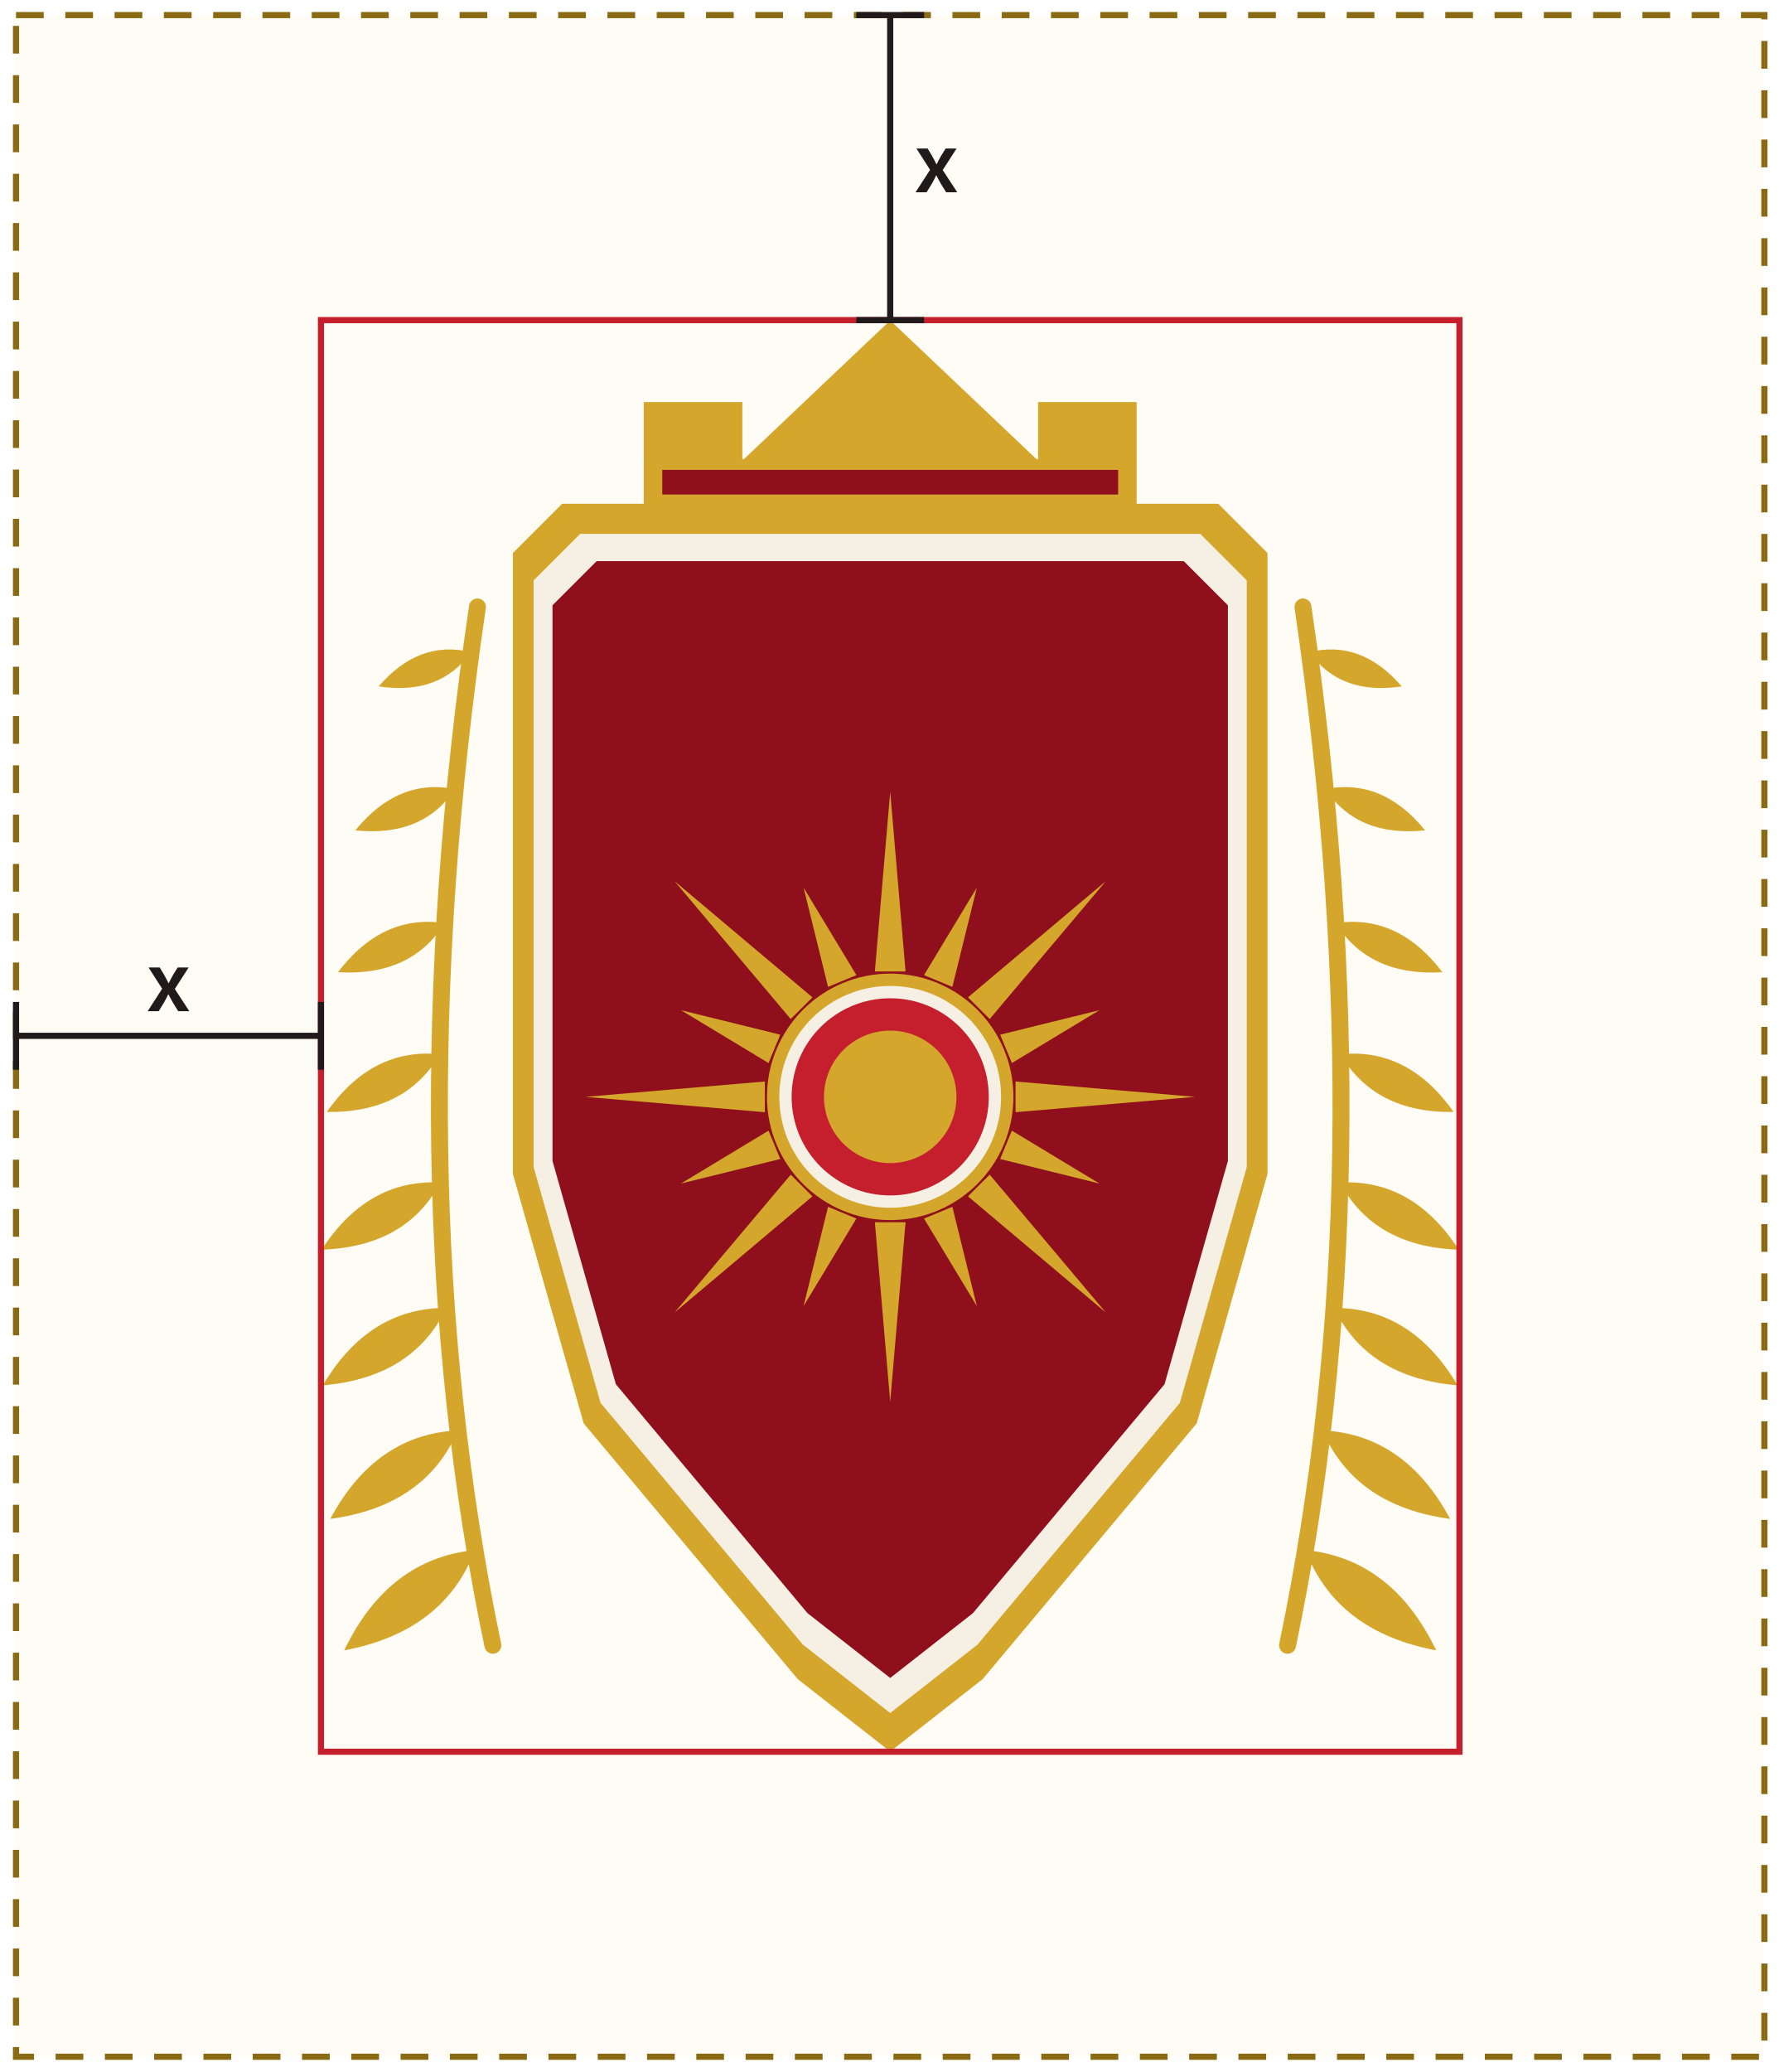
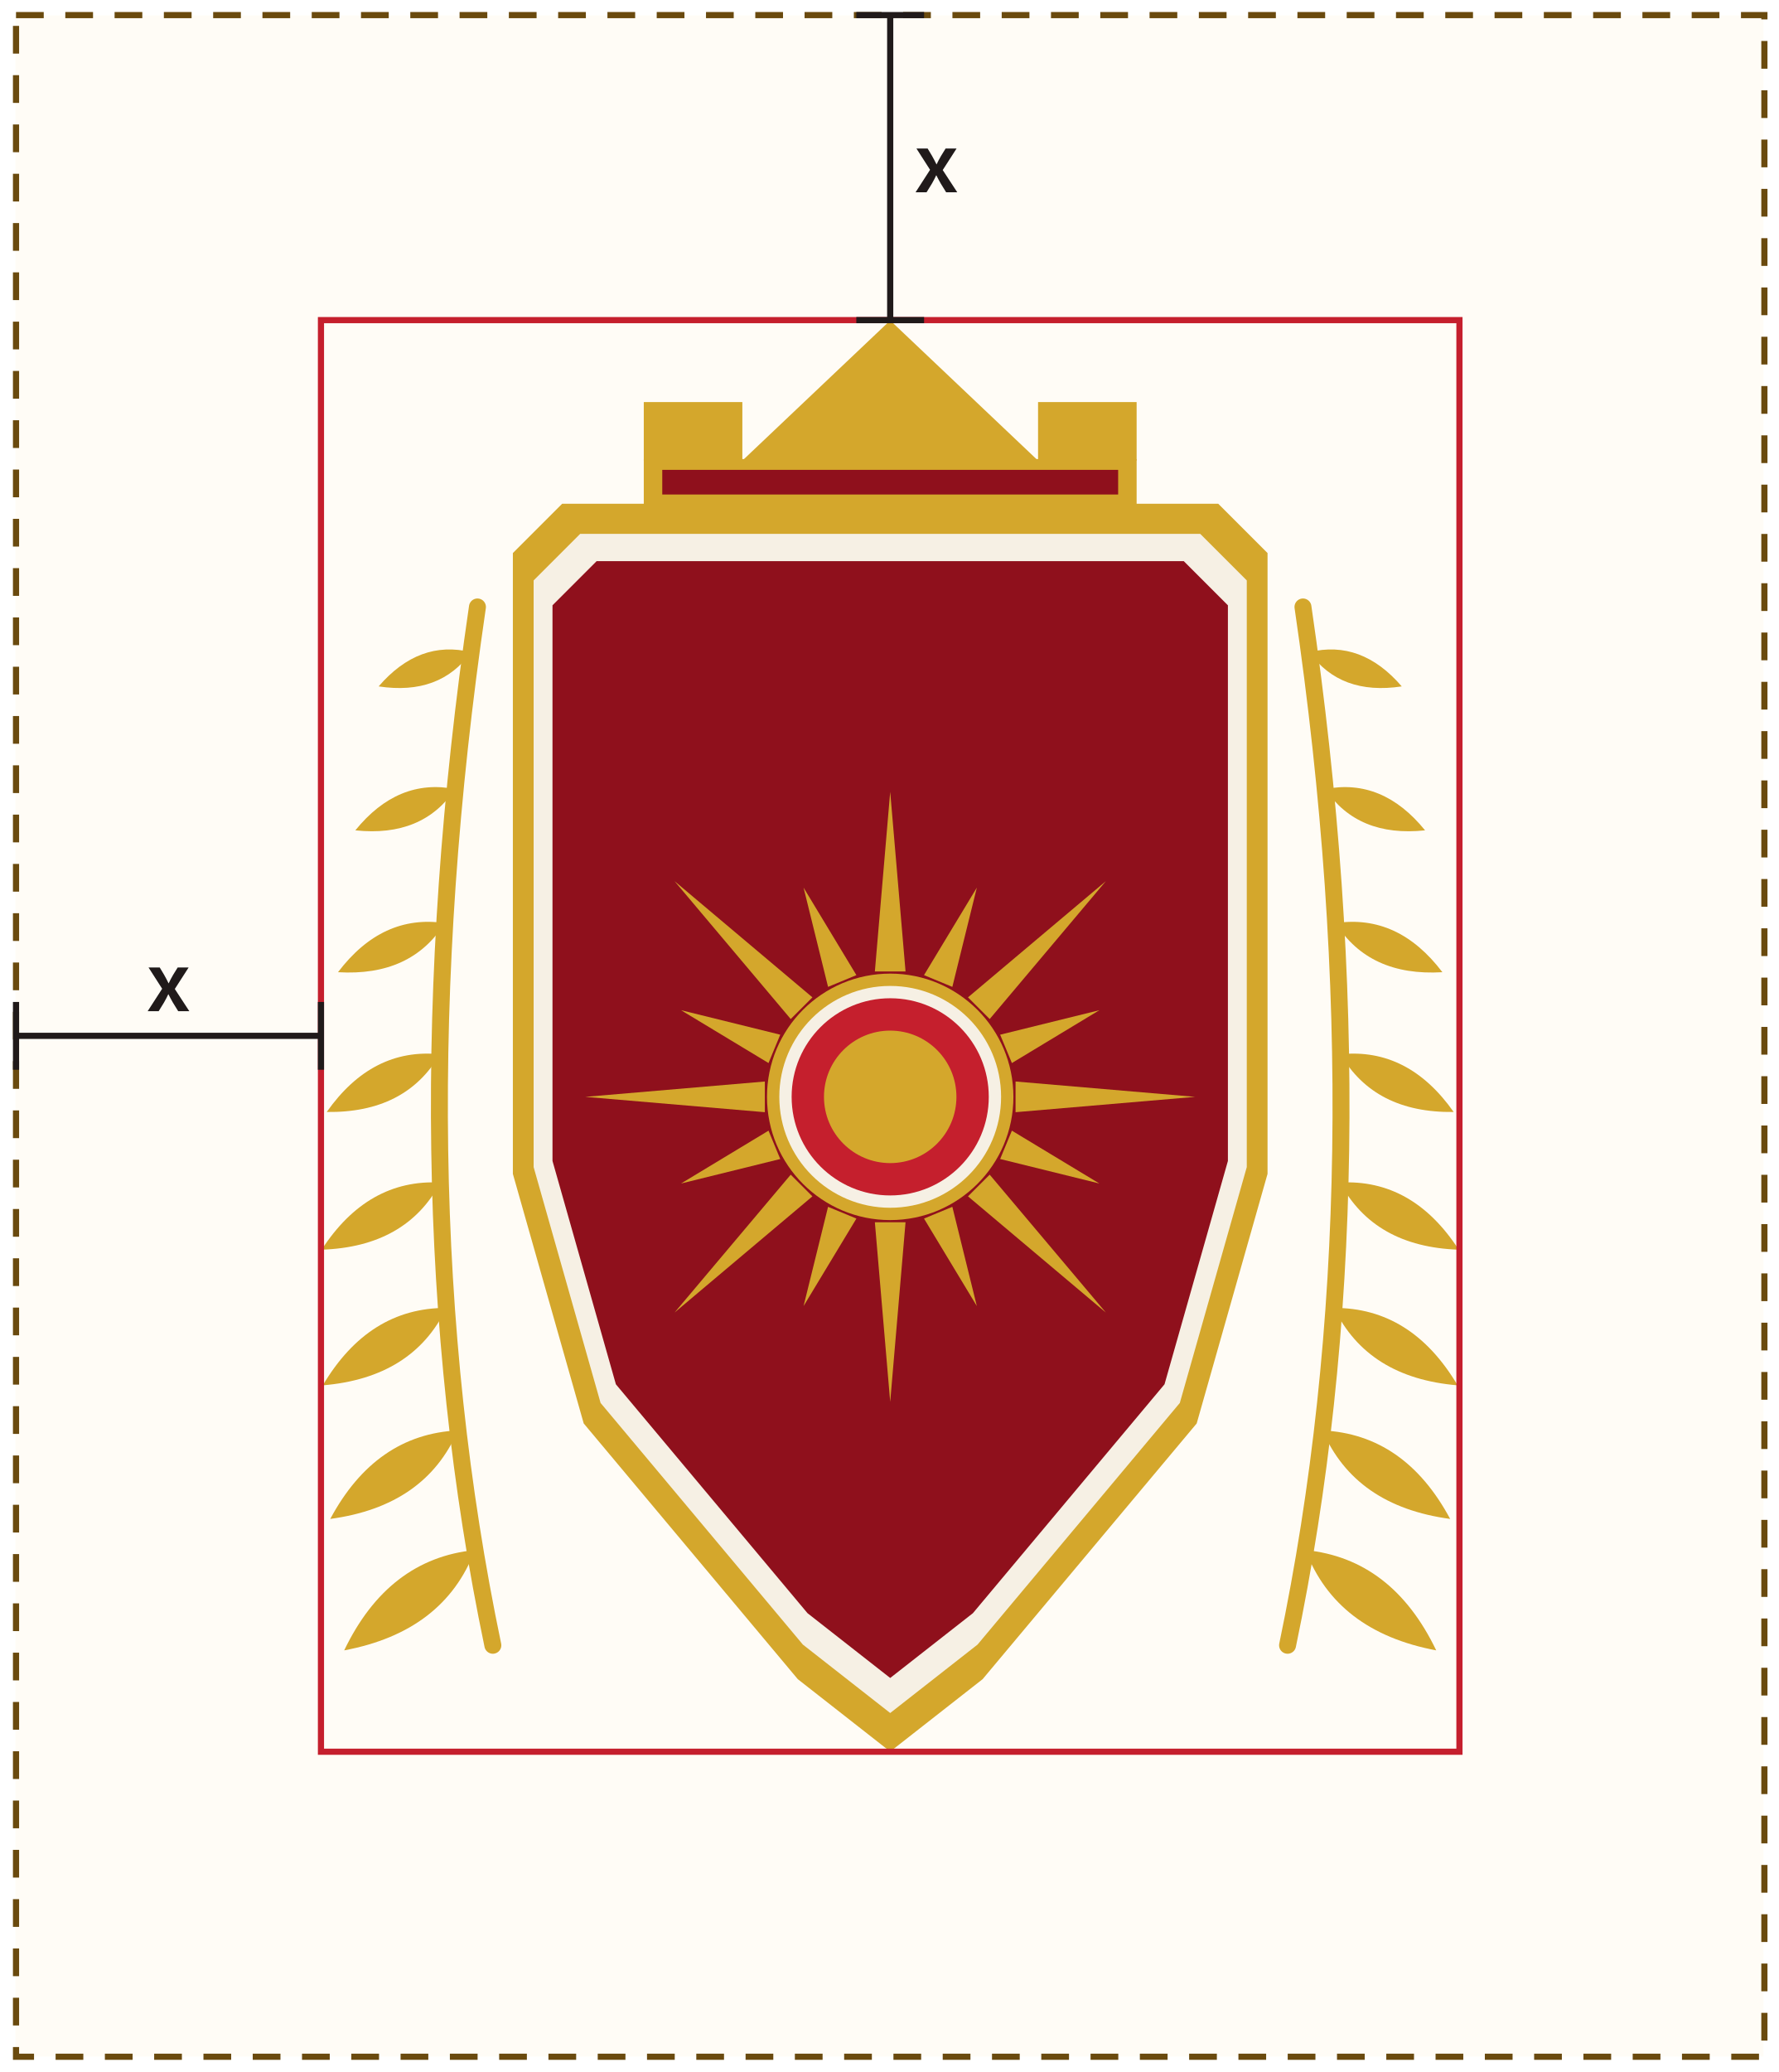
<svg xmlns="http://www.w3.org/2000/svg" viewBox="-78 -122 1155 1345" role="img" aria-label="Aire de respiration">
  <rect x="-68" y="-112" width="1135" height="1325" fill="#FFFCF6" />
  <path d="M242,946 Q178,640 232,272" fill="none" stroke="#D4A72C" stroke-width="11" stroke-linecap="round" />
  <path d="M0,0 Q48.15,-29.8 107,0 Q48.15,29.8 0,0 Z" fill="#D4A72C" transform="translate(230.38,884.18) rotate(-217.49)" />
  <path d="M0,0 Q45.39,-28.33 100.86,0 Q45.39,28.33 0,0 Z" fill="#D4A72C" transform="translate(219.33,806.53) rotate(-214.72)" />
  <path d="M0,0 Q42.62,-26.85 94.71,0 Q42.62,26.85 0,0 Z" fill="#D4A72C" transform="translate(211.85,727.01) rotate(-212.05)" />
  <path d="M0,0 Q39.86,-25.38 88.57,0 Q39.86,25.38 0,0 Z" fill="#D4A72C" transform="translate(207.93,645.62) rotate(-209.49)" />
  <path d="M0,0 Q37.09,-23.9 82.43,0 Q37.09,23.9 0,0 Z" fill="#D4A72C" transform="translate(207.57,562.36) rotate(-207.03)" />
  <path d="M0,0 Q34.33,-22.43 76.29,0 Q34.33,22.43 0,0 Z" fill="#D4A72C" transform="translate(210.78,477.22) rotate(-204.69)" />
  <path d="M0,0 Q31.56,-20.95 70.14,0 Q31.56,20.95 0,0 Z" fill="#D4A72C" transform="translate(217.54,390.22) rotate(-202.45)" />
  <path d="M0,0 Q28.8,-19.48 64,0 Q28.8,19.48 0,0 Z" fill="#D4A72C" transform="translate(227.87,301.34) rotate(-200.32)" />
  <path d="M758,946 Q822,640 768,272" fill="none" stroke="#D4A72C" stroke-width="11" stroke-linecap="round" />
  <path d="M0,0 Q48.15,-29.8 107,0 Q48.15,29.8 0,0 Z" fill="#D4A72C" transform="translate(769.62,884.18) rotate(37.49)" />
  <path d="M0,0 Q45.39,-28.33 100.86,0 Q45.39,28.33 0,0 Z" fill="#D4A72C" transform="translate(780.67,806.53) rotate(34.72)" />
  <path d="M0,0 Q42.62,-26.85 94.71,0 Q42.62,26.85 0,0 Z" fill="#D4A72C" transform="translate(788.15,727.01) rotate(32.05)" />
  <path d="M0,0 Q39.86,-25.38 88.57,0 Q39.86,25.38 0,0 Z" fill="#D4A72C" transform="translate(792.07,645.62) rotate(29.49)" />
  <path d="M0,0 Q37.09,-23.9 82.43,0 Q37.09,23.9 0,0 Z" fill="#D4A72C" transform="translate(792.43,562.36) rotate(27.03)" />
  <path d="M0,0 Q34.33,-22.43 76.29,0 Q34.33,22.43 0,0 Z" fill="#D4A72C" transform="translate(789.22,477.22) rotate(24.69)" />
  <path d="M0,0 Q31.56,-20.95 70.14,0 Q31.56,20.95 0,0 Z" fill="#D4A72C" transform="translate(782.46,390.22) rotate(22.45)" />
  <path d="M0,0 Q28.8,-19.48 64,0 Q28.8,19.48 0,0 Z" fill="#D4A72C" transform="translate(772.13,301.34) rotate(20.32)" />
  <rect x="340" y="176" width="320" height="30" fill="#D4A72C" />
  <rect x="352" y="183" width="296" height="16" fill="#8F101C" />
  <polygon points="404,177 500,86 596,177" fill="#D4A72C" />
  <polygon points="340,177 340,139 404,139 404,177" fill="#D4A72C" />
  <polygon points="660,177 660,139 596,139 596,177" fill="#D4A72C" />
  <polygon points="255,237 287,205 713,205 745,237 745,640 699,802 560,968 500,1015 440,968 301,802 255,640" fill="#D4A72C" />
  <polygon points="268.48,254.77 298.72,224.53 701.28,224.53 731.52,254.77 731.52,635.6 688.05,788.69 556.7,945.56 500,989.97 443.3,945.56 311.95,788.69 268.48,635.6" fill="#F6F0E4" />
  <polygon points="280.73,270.92 309.37,242.27 690.63,242.27 719.27,270.92 719.27,631.6 678.11,776.59 553.7,925.16 500,967.23 446.3,925.16 321.89,776.59 280.73,631.6" fill="#8F101C" />
  <polygon points="490.04,508.61 500,392 509.96,508.61" fill="#D4A72C" />
  <polygon points="521.95,510.99 556.25,454.19 540.35,518.61" fill="#D4A72C" />
  <polygon points="550.51,525.41 640.01,449.99 564.59,539.49" fill="#D4A72C" />
  <polygon points="571.39,549.65 635.81,533.75 579.01,568.05" fill="#D4A72C" />
  <polygon points="581.39,580.04 698,590 581.39,599.96" fill="#D4A72C" />
  <polygon points="579.01,611.95 635.81,646.25 571.39,630.35" fill="#D4A72C" />
  <polygon points="564.59,640.51 640.01,730.01 550.51,654.59" fill="#D4A72C" />
  <polygon points="540.35,661.39 556.25,725.81 521.95,669.01" fill="#D4A72C" />
  <polygon points="509.96,671.39 500,788 490.04,671.39" fill="#D4A72C" />
  <polygon points="478.05,669.01 443.75,725.81 459.65,661.39" fill="#D4A72C" />
  <polygon points="449.49,654.59 359.99,730.01 435.41,640.51" fill="#D4A72C" />
  <polygon points="428.61,630.35 364.19,646.25 420.99,611.95" fill="#D4A72C" />
  <polygon points="418.61,599.96 302,590 418.61,580.04" fill="#D4A72C" />
  <polygon points="420.99,568.05 364.19,533.75 428.61,549.65" fill="#D4A72C" />
  <polygon points="435.41,539.49 359.99,449.99 449.49,525.41" fill="#D4A72C" />
  <polygon points="459.65,518.61 443.75,454.19 478.05,510.99" fill="#D4A72C" />
  <circle cx="500" cy="590" r="80" fill="#D4A72C" />
  <circle cx="500" cy="590" r="72" fill="#F6F0E4" />
  <circle cx="500" cy="590" r="64" fill="#C51F2D" />
  <circle cx="500" cy="590" r="43" fill="#D4A72C" />
  <rect x="130.4" y="85.8" width="739.2" height="929.3" fill="none" stroke="#C51F2D" stroke-width="4" />
-   <rect x="-67.6" y="-112.2" width="1135.2" height="1325.3" fill="none" stroke="#8A6A12" stroke-width="4" stroke-dasharray="18 14" />
+   <rect x="-67.6" y="-112.2" width="1135.2" height="1325.3" fill="none" stroke="#6A4A0E" stroke-width="4" stroke-dasharray="18 14" />
  <line x1="-67.6" y1="550.4" x2="130.4" y2="550.4" stroke="#201A1A" stroke-width="4" />
  <line x1="-67.6" y1="528.4" x2="-67.6" y2="572.4" stroke="#201A1A" stroke-width="4" />
  <line x1="130.4" y1="528.4" x2="130.4" y2="572.4" stroke="#201A1A" stroke-width="4" />
  <text x="31.4" y="534.4" font-family="Inter,sans-serif" font-size="52" font-weight="600" fill="#201A1A" text-anchor="middle">x</text>
  <line x1="500.0" y1="-112.2" x2="500.0" y2="85.8" stroke="#201A1A" stroke-width="4" />
  <line x1="478.0" y1="-112.2" x2="522.0" y2="-112.2" stroke="#201A1A" stroke-width="4" />
  <line x1="478.0" y1="85.8" x2="522.0" y2="85.8" stroke="#201A1A" stroke-width="4" />
  <text x="530.0" y="2.8" font-family="Inter,sans-serif" font-size="52" font-weight="600" fill="#201A1A" text-anchor="middle">x</text>
</svg>
